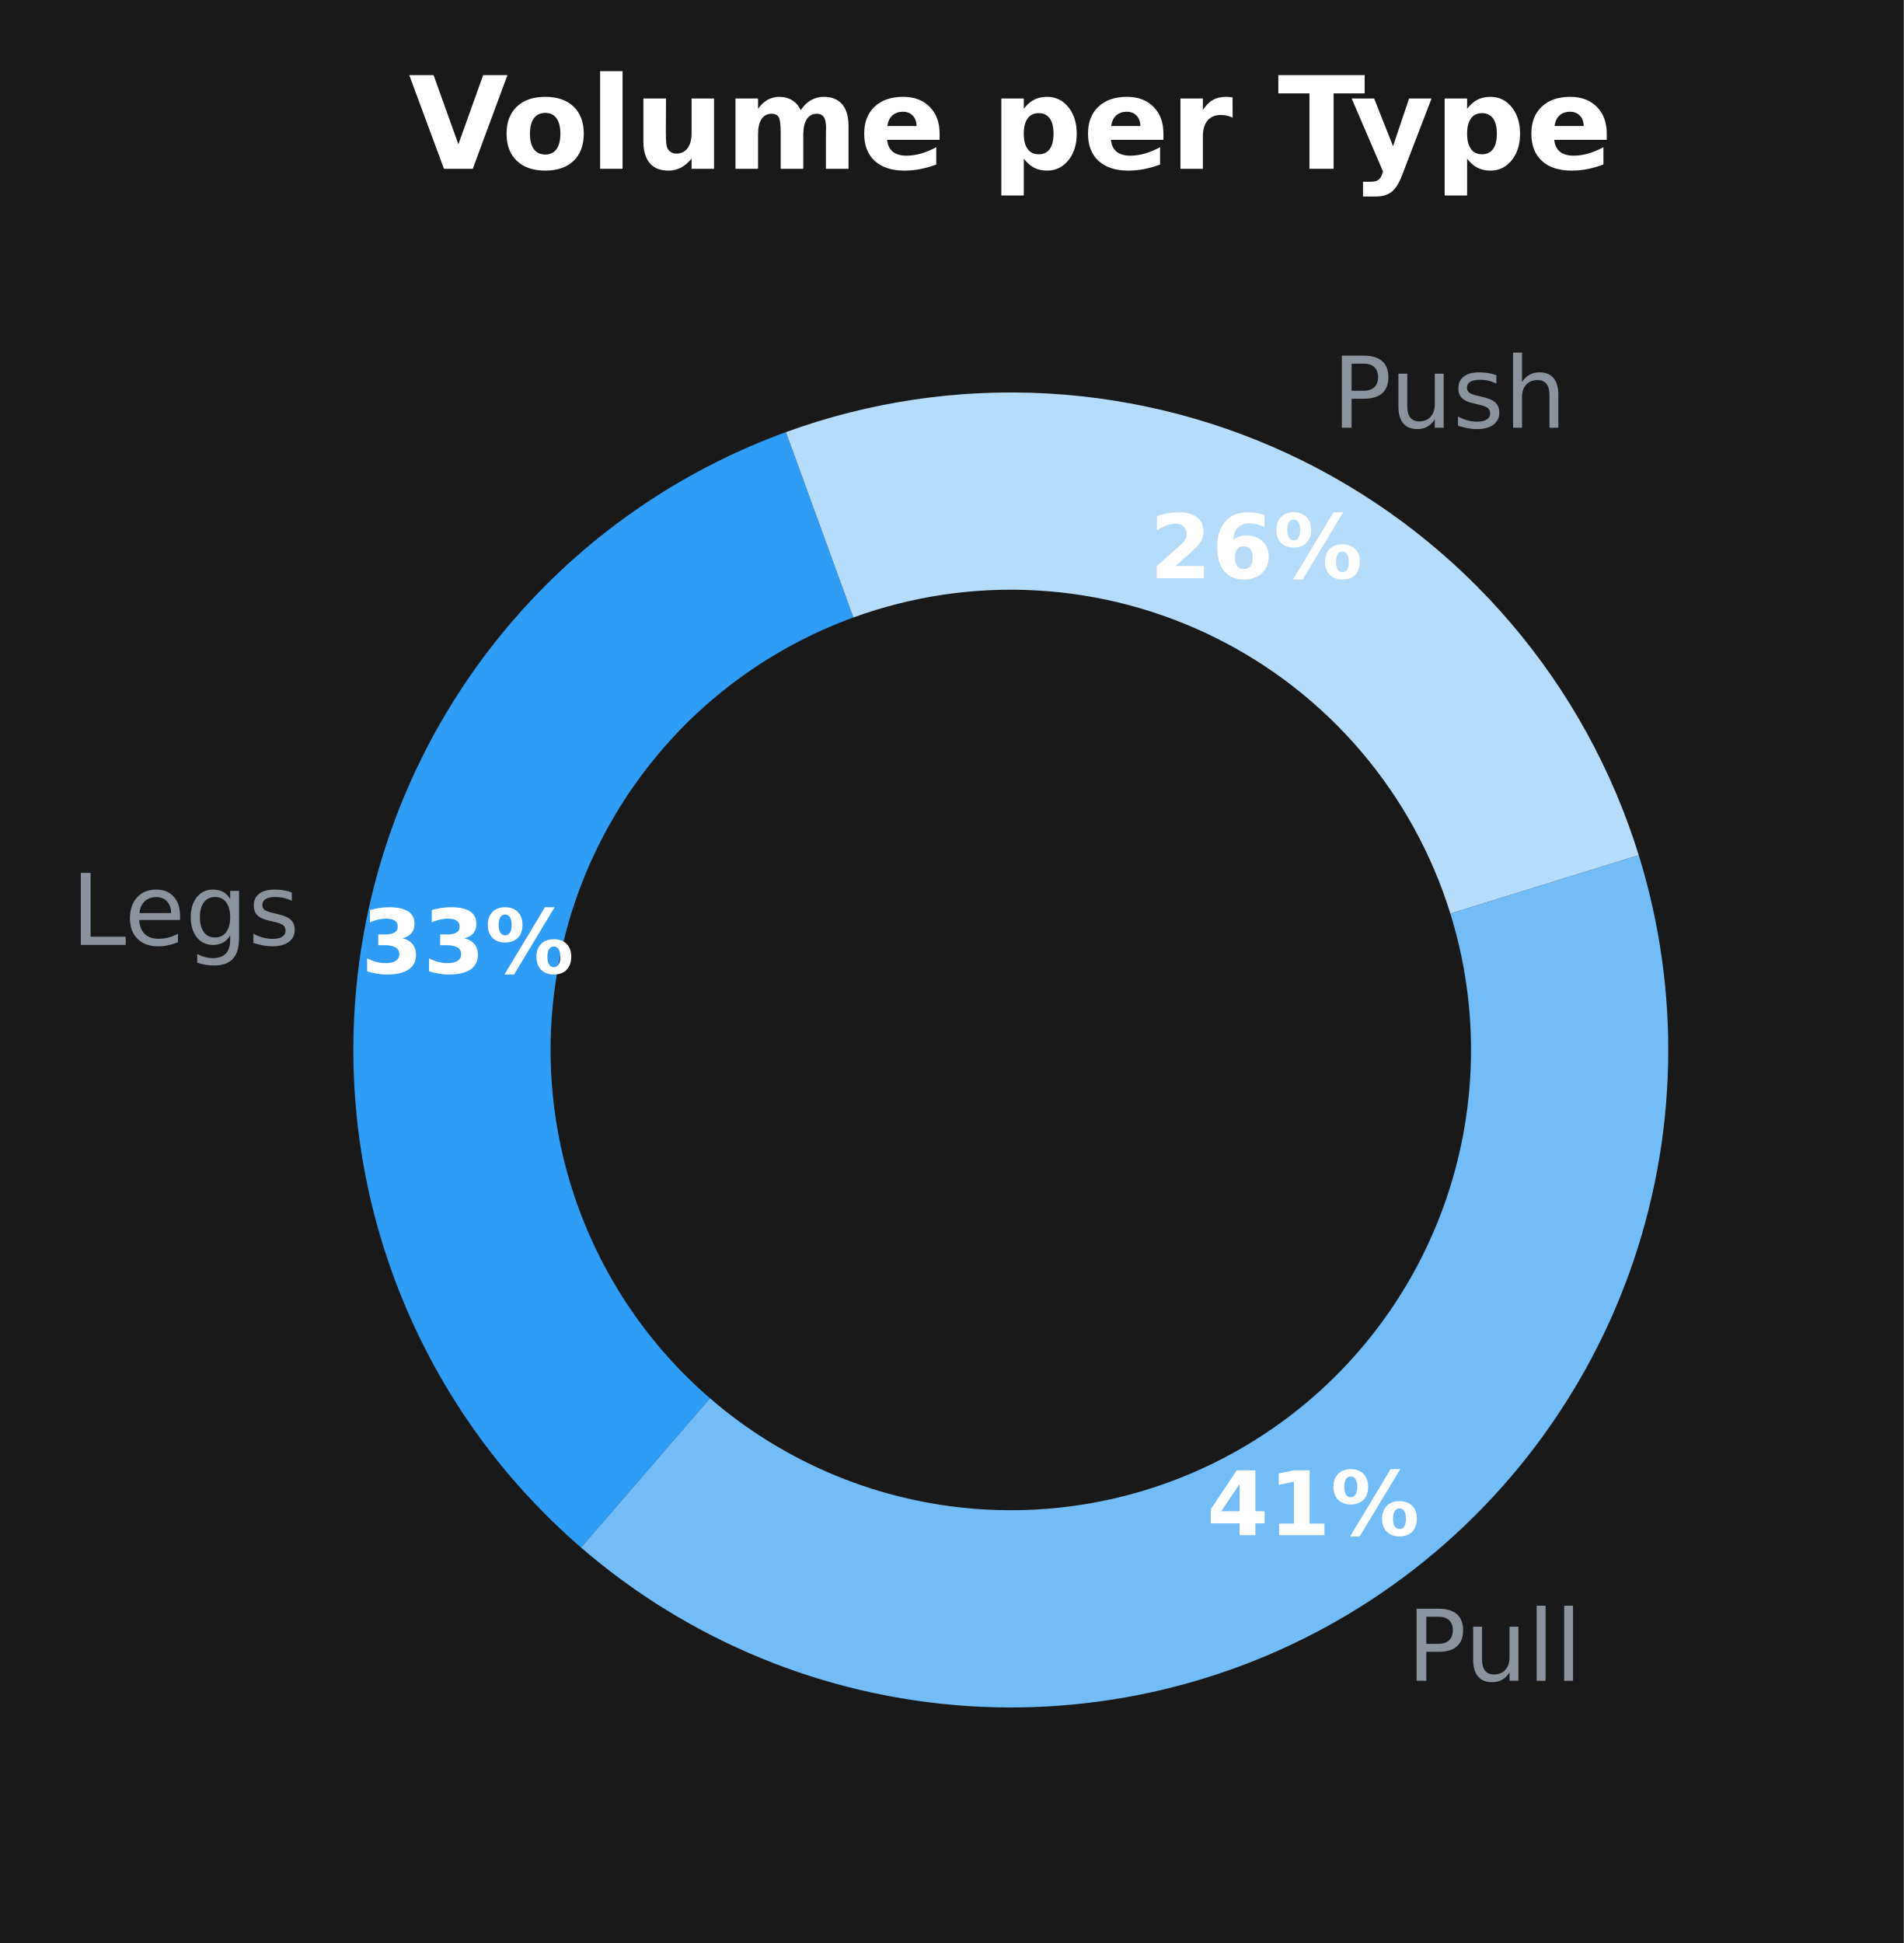
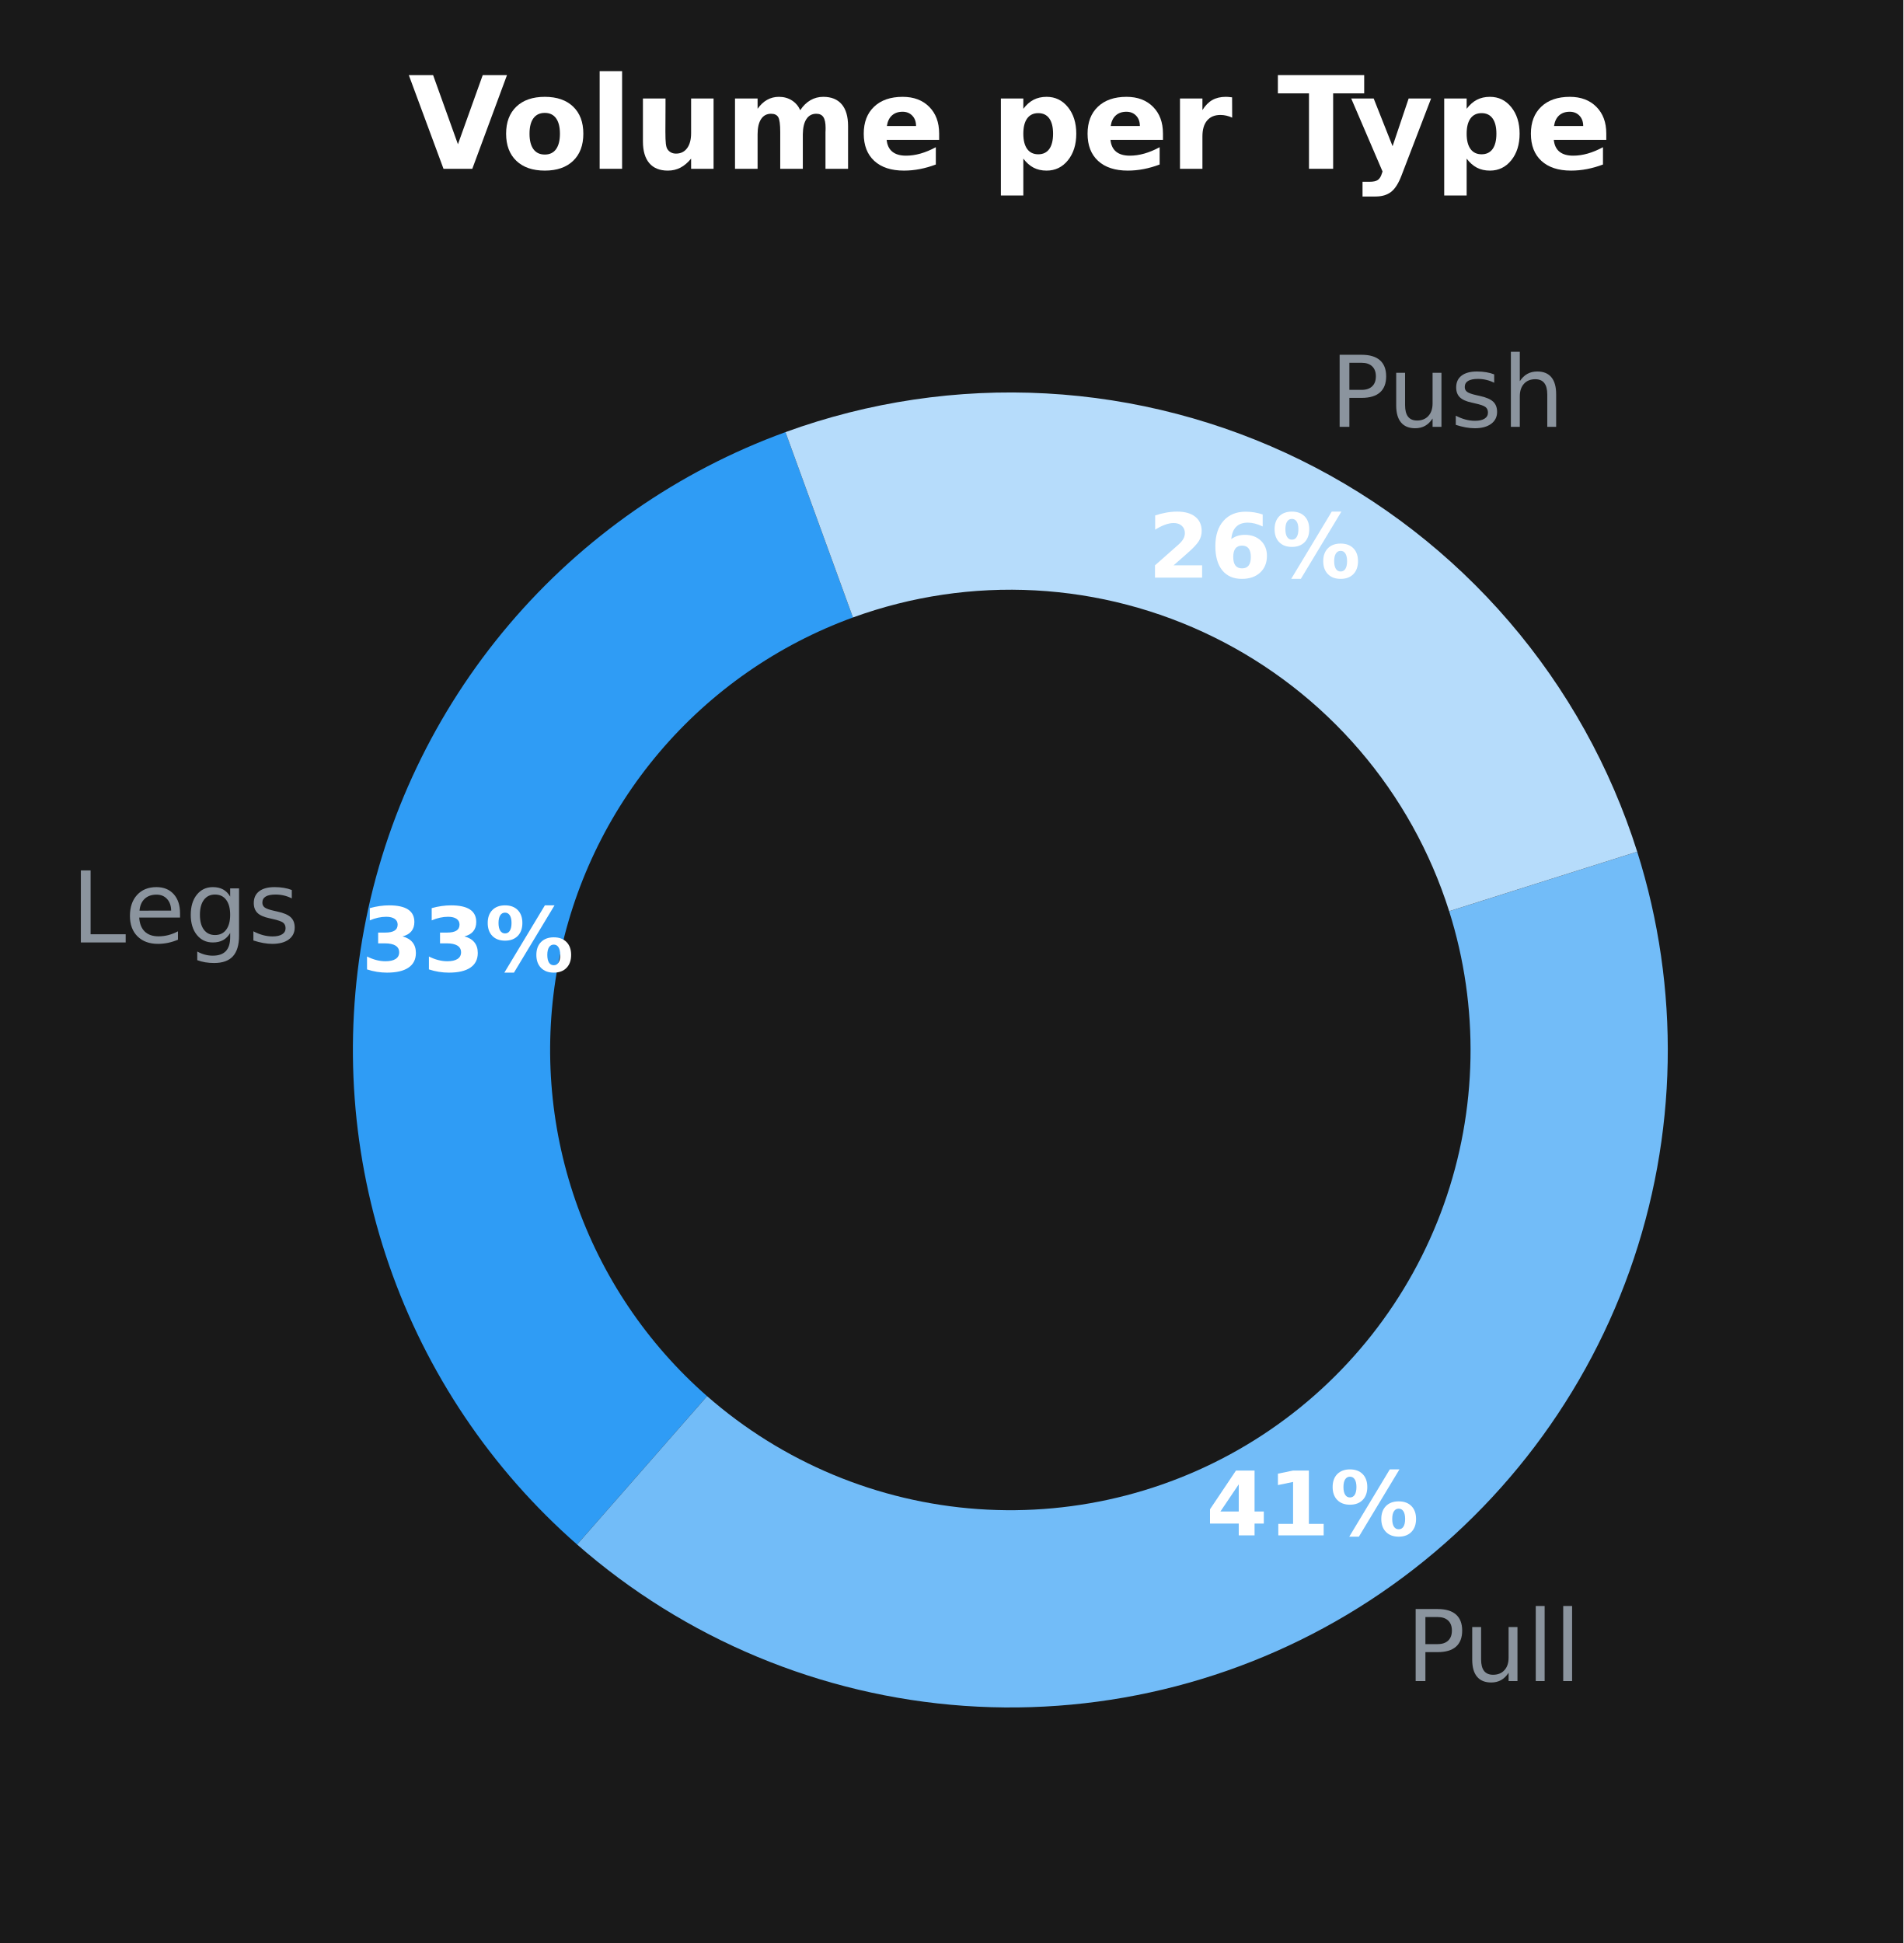
- <svg xmlns="http://www.w3.org/2000/svg" xmlns:xlink="http://www.w3.org/1999/xlink" width="192.644pt" height="196.598pt" viewBox="0 0 192.644 196.598" version="1.1">
+ <svg xmlns="http://www.w3.org/2000/svg" xmlns:xlink="http://www.w3.org/1999/xlink" width="192.597pt" height="196.598pt" viewBox="0 0 192.597 196.598" version="1.1">
  <defs>
    <style type="text/css">*{stroke-linejoin: round; stroke-linecap: butt}</style>
  </defs>
  <g id="figure_1">
    <g id="patch_1">
-       <path d="M 0 196.598  L 192.644 196.598  L 192.644 0  L 0 0  z " style="fill: #191919" />
+       <path d="M 0 196.598  L 192.597 196.598  L 192.597 0  L 0 0  z " style="fill: #191919" />
    </g>
    <g id="axes_1">
      <g id="patch_2">
-         <path d="M 79.53 43.722  C 68.633 47.688 58.96 54.435 51.474 63.292  C 43.989 72.148 38.947 82.809 36.851 94.214  C 34.755 105.62 35.677 117.377 39.526 128.316  C 43.374 139.255 50.016 149 58.791 156.581  L 71.839 141.478  C 65.696 136.171 61.047 129.35 58.353 121.693  C 55.659 114.035 55.014 105.805 56.481 97.821  C 57.948 89.838 61.477 82.375 66.717 76.175  C 71.957 69.976 78.728 65.253 86.356 62.477  z " style="fill: #2f9cf5" />
+         <path d="M 79.483 43.722  C 68.623 47.675 58.978 54.39 51.503 63.204  C 44.027 72.017 38.975 82.628 36.847 93.988  C 34.719 105.347 35.587 117.068 39.366 127.99  C 43.144 138.911 49.705 148.663 58.397 156.278  L 71.549 141.266  C 65.464 135.935 60.872 129.109 58.227 121.464  C 55.582 113.819 54.974 105.615 56.464 97.663  C 57.954 89.711 61.49 82.283 66.723 76.114  C 71.956 69.944 78.707 65.244 86.31 62.477  z " style="fill: #2f9cf5" />
      </g>
      <g id="patch_3">
-         <path d="M 58.791 156.581  C 69.726 166.028 83.446 171.659 97.865 172.619  C 112.283 173.579 126.629 169.815 138.719 161.902  C 150.809 153.988 159.998 142.346 164.888 128.748  C 169.777 115.15 170.105 100.323 165.823 86.522  L 146.761 92.436  C 149.759 102.097 149.529 112.476 146.106 121.995  C 142.684 131.514 136.252 139.663 127.788 145.202  C 119.325 150.742 109.283 153.377 99.19 152.705  C 89.098 152.033 79.493 148.091 71.839 141.478  z " style="fill: #72bcf8" />
+         <path d="M 58.397 156.278  C 69.319 165.847 83.079 171.581 97.563 172.602  C 112.047 173.622 126.475 169.872 138.63 161.929  C 150.785 153.986 160.012 142.278 164.893 128.603  C 169.775 114.928 170.047 100.024 165.669 86.179  L 146.64 92.197  C 149.704 101.888 149.513 112.321 146.096 121.894  C 142.68 131.466 136.221 139.662 127.712 145.222  C 119.204 150.782 109.104 153.407 98.965 152.692  C 88.826 151.978 79.195 147.964 71.549 141.266  z " style="fill: #72bcf8" />
      </g>
      <g id="patch_4">
-         <path d="M 165.823 86.522  C 163.154 77.92 158.766 69.949 152.925 63.094  C 147.084 56.238 139.912 50.64 131.844 46.638  C 123.776 42.636 114.978 40.314 105.986 39.813  C 96.994 39.312 87.993 40.642 79.53 43.722  L 86.356 62.477  C 92.28 60.321 98.581 59.39 104.875 59.741  C 111.17 60.091 117.328 61.717 122.976 64.518  C 128.624 67.319 133.644 71.238 137.733 76.037  C 141.821 80.836 144.893 86.415 146.761 92.436  z " style="fill: #b6dcfb" />
+         <path d="M 165.669 86.179  C 162.963 77.621 158.552 69.698 152.704 62.889  C 146.855 56.08 139.689 50.525 131.637 46.558  C 123.585 42.592 114.813 40.296 105.85 39.808  C 96.887 39.321 87.918 40.652 79.483 43.722  L 86.31 62.477  C 92.214 60.328 98.492 59.396 104.766 59.737  C 111.04 60.078 117.181 61.686 122.817 64.462  C 128.453 67.239 133.47 71.128 137.564 75.894  C 141.658 80.66 144.745 86.206 146.64 92.197  z " style="fill: #b6dcfb" />
      </g>
      <g id="matplotlib.axis_1" />
      <g id="matplotlib.axis_2" />
      <g id="text_1">
-         <g style="fill: #8b949e" transform="translate(7.2 95.60974) scale(0.1 -0.1)">
+         <g style="fill: #8b949e" transform="translate(7.2 95.36053) scale(0.1 -0.1)">
          <defs>
            <path id="DejaVuSans-2f" d="M 628 4666  L 1259 4666  L 1259 531  L 3531 531  L 3531 0  L 628 0  L 628 4666  z " transform="scale(0.015625)" />
            <path id="DejaVuSans-48" d="M 3597 1894  L 3597 1613  L 953 1613  Q 991 1019 1311 708  Q 1631 397 2203 397  Q 2534 397 2845 478  Q 3156 559 3463 722  L 3463 178  Q 3153 47 2828 -22  Q 2503 -91 2169 -91  Q 1331 -91 842 396  Q 353 884 353 1716  Q 353 2575 817 3079  Q 1281 3584 2069 3584  Q 2775 3584 3186 3129  Q 3597 2675 3597 1894  z M 3022 2063  Q 3016 2534 2758 2815  Q 2500 3097 2075 3097  Q 1594 3097 1305 2825  Q 1016 2553 972 2059  L 3022 2063  z " transform="scale(0.015625)" />
            <path id="DejaVuSans-4a" d="M 2906 1791  Q 2906 2416 2648 2759  Q 2391 3103 1925 3103  Q 1463 3103 1205 2759  Q 947 2416 947 1791  Q 947 1169 1205 825  Q 1463 481 1925 481  Q 2391 481 2648 825  Q 2906 1169 2906 1791  z M 3481 434  Q 3481 -459 3084 -895  Q 2688 -1331 1869 -1331  Q 1566 -1331 1297 -1286  Q 1028 -1241 775 -1147  L 775 -588  Q 1028 -725 1275 -790  Q 1522 -856 1778 -856  Q 2344 -856 2625 -561  Q 2906 -266 2906 331  L 2906 616  Q 2728 306 2450 153  Q 2172 0 1784 0  Q 1141 0 747 490  Q 353 981 353 1791  Q 353 2603 747 3093  Q 1141 3584 1784 3584  Q 2172 3584 2450 3431  Q 2728 3278 2906 2969  L 2906 3500  L 3481 3500  L 3481 434  z " transform="scale(0.015625)" />
            <path id="DejaVuSans-56" d="M 2834 3397  L 2834 2853  Q 2591 2978 2328 3040  Q 2066 3103 1784 3103  Q 1356 3103 1142 2972  Q 928 2841 928 2578  Q 928 2378 1081 2264  Q 1234 2150 1697 2047  L 1894 2003  Q 2506 1872 2764 1633  Q 3022 1394 3022 966  Q 3022 478 2636 193  Q 2250 -91 1575 -91  Q 1294 -91 989 -36  Q 684 19 347 128  L 347 722  Q 666 556 975 473  Q 1284 391 1588 391  Q 1994 391 2212 530  Q 2431 669 2431 922  Q 2431 1156 2273 1281  Q 2116 1406 1581 1522  L 1381 1569  Q 847 1681 609 1914  Q 372 2147 372 2553  Q 372 3047 722 3315  Q 1072 3584 1716 3584  Q 2034 3584 2315 3537  Q 2597 3491 2834 3397  z " transform="scale(0.015625)" />
          </defs>
          <use xlink:href="#DejaVuSans-2f" />
          <use xlink:href="#DejaVuSans-48" transform="translate(53.96875 0)" />
          <use xlink:href="#DejaVuSans-4a" transform="translate(115.5 0)" />
          <use xlink:href="#DejaVuSans-56" transform="translate(178.9844 0)" />
        </g>
      </g>
      <g id="text_2">
-         <g style="fill: #8b949e" transform="translate(142.3626 170.0659) scale(0.1 -0.1)">
+         <g style="fill: #8b949e" transform="translate(142.2693 170.0967) scale(0.1 -0.1)">
          <defs>
            <path id="DejaVuSans-33" d="M 1259 4147  L 1259 2394  L 2053 2394  Q 2494 2394 2734 2622  Q 2975 2850 2975 3272  Q 2975 3691 2734 3919  Q 2494 4147 2053 4147  L 1259 4147  z M 628 4666  L 2053 4666  Q 2838 4666 3239 4311  Q 3641 3956 3641 3272  Q 3641 2581 3239 2228  Q 2838 1875 2053 1875  L 1259 1875  L 1259 0  L 628 0  L 628 4666  z " transform="scale(0.015625)" />
            <path id="DejaVuSans-58" d="M 544 1381  L 544 3500  L 1119 3500  L 1119 1403  Q 1119 906 1312 657  Q 1506 409 1894 409  Q 2359 409 2629 706  Q 2900 1003 2900 1516  L 2900 3500  L 3475 3500  L 3475 0  L 2900 0  L 2900 538  Q 2691 219 2414 64  Q 2138 -91 1772 -91  Q 1169 -91 856 284  Q 544 659 544 1381  z M 1991 3584  L 1991 3584  z " transform="scale(0.015625)" />
            <path id="DejaVuSans-4f" d="M 603 4863  L 1178 4863  L 1178 0  L 603 0  L 603 4863  z " transform="scale(0.015625)" />
          </defs>
          <use xlink:href="#DejaVuSans-33" />
          <use xlink:href="#DejaVuSans-58" transform="translate(58.54688 0)" />
          <use xlink:href="#DejaVuSans-4f" transform="translate(121.9219 0)" />
          <use xlink:href="#DejaVuSans-4f" transform="translate(149.7031 0)" />
        </g>
      </g>
      <g id="text_3">
-         <g style="fill: #8b949e" transform="translate(134.7998 43.27597) scale(0.1 -0.1)">
+         <g style="fill: #8b949e" transform="translate(134.5767 43.18855) scale(0.1 -0.1)">
          <defs>
            <path id="DejaVuSans-4b" d="M 3513 2113  L 3513 0  L 2938 0  L 2938 2094  Q 2938 2591 2744 2837  Q 2550 3084 2163 3084  Q 1697 3084 1428 2787  Q 1159 2491 1159 1978  L 1159 0  L 581 0  L 581 4863  L 1159 4863  L 1159 2956  Q 1366 3272 1645 3428  Q 1925 3584 2291 3584  Q 2894 3584 3203 3211  Q 3513 2838 3513 2113  z " transform="scale(0.015625)" />
          </defs>
          <use xlink:href="#DejaVuSans-33" />
          <use xlink:href="#DejaVuSans-58" transform="translate(58.54688 0)" />
          <use xlink:href="#DejaVuSans-56" transform="translate(121.9219 0)" />
          <use xlink:href="#DejaVuSans-4b" transform="translate(174.0156 0)" />
        </g>
      </g>
      <g id="text_4">
-         <g style="fill: #ffffff" transform="translate(36.54908 98.47609) scale(0.09 -0.09)">
+         <g style="fill: #ffffff" transform="translate(36.53816 98.28579) scale(0.09 -0.09)">
          <defs>
            <path id="DejaVuSans-Bold-16" d="M 2981 2516  Q 3453 2394 3698 2092  Q 3944 1791 3944 1325  Q 3944 631 3412 270  Q 2881 -91 1863 -91  Q 1503 -91 1142 -33  Q 781 25 428 141  L 428 1069  Q 766 900 1098 814  Q 1431 728 1753 728  Q 2231 728 2486 893  Q 2741 1059 2741 1369  Q 2741 1688 2480 1852  Q 2219 2016 1709 2016  L 1228 2016  L 1228 2791  L 1734 2791  Q 2188 2791 2409 2933  Q 2631 3075 2631 3366  Q 2631 3634 2415 3781  Q 2200 3928 1806 3928  Q 1516 3928 1219 3862  Q 922 3797 628 3669  L 628 4550  Q 984 4650 1334 4700  Q 1684 4750 2022 4750  Q 2931 4750 3382 4451  Q 3834 4153 3834 3553  Q 3834 3144 3618 2883  Q 3403 2622 2981 2516  z " transform="scale(0.015625)" />
            <path id="DejaVuSans-Bold-8" d="M 4959 1925  Q 4738 1925 4616 1733  Q 4494 1541 4494 1184  Q 4494 825 4614 633  Q 4734 441 4959 441  Q 5184 441 5303 633  Q 5422 825 5422 1184  Q 5422 1541 5301 1733  Q 5181 1925 4959 1925  z M 4959 2450  Q 5541 2450 5875 2112  Q 6209 1775 6209 1184  Q 6209 594 5875 251  Q 5541 -91 4959 -91  Q 4378 -91 4042 251  Q 3706 594 3706 1184  Q 3706 1772 4042 2111  Q 4378 2450 4959 2450  z M 2094 -91  L 1403 -91  L 4319 4750  L 5013 4750  L 2094 -91  z M 1453 4750  Q 2034 4750 2367 4411  Q 2700 4072 2700 3481  Q 2700 2891 2367 2550  Q 2034 2209 1453 2209  Q 872 2209 539 2550  Q 206 2891 206 3481  Q 206 4072 539 4411  Q 872 4750 1453 4750  z M 1453 4225  Q 1228 4225 1106 4031  Q 984 3838 984 3481  Q 984 3122 1106 2926  Q 1228 2731 1453 2731  Q 1678 2731 1798 2926  Q 1919 3122 1919 3481  Q 1919 3838 1797 4031  Q 1675 4225 1453 4225  z " transform="scale(0.015625)" />
          </defs>
          <use xlink:href="#DejaVuSans-Bold-16" />
          <use xlink:href="#DejaVuSans-Bold-16" transform="translate(69.57812 0)" />
          <use xlink:href="#DejaVuSans-Bold-8" transform="translate(139.1562 0)" />
        </g>
      </g>
      <g id="text_5">
-         <g style="fill: #ffffff" transform="translate(122.1182 155.3332) scale(0.09 -0.09)">
+         <g style="fill: #ffffff" transform="translate(122.036 155.3567) scale(0.09 -0.09)">
          <defs>
            <path id="DejaVuSans-Bold-17" d="M 2356 3675  L 1038 1722  L 2356 1722  L 2356 3675  z M 2156 4666  L 3494 4666  L 3494 1722  L 4159 1722  L 4159 850  L 3494 850  L 3494 0  L 2356 0  L 2356 850  L 288 850  L 288 1881  L 2156 4666  z " transform="scale(0.015625)" />
            <path id="DejaVuSans-Bold-14" d="M 750 831  L 1813 831  L 1813 3847  L 722 3622  L 722 4441  L 1806 4666  L 2950 4666  L 2950 831  L 4013 831  L 4013 0  L 750 0  L 750 831  z " transform="scale(0.015625)" />
          </defs>
          <use xlink:href="#DejaVuSans-Bold-17" />
          <use xlink:href="#DejaVuSans-Bold-14" transform="translate(69.57812 0)" />
          <use xlink:href="#DejaVuSans-Bold-8" transform="translate(139.1562 0)" />
        </g>
      </g>
      <g id="text_6">
-         <g style="fill: #ffffff" transform="translate(116.343 58.51182) scale(0.09 -0.09)">
+         <g style="fill: #ffffff" transform="translate(116.1617 58.44506) scale(0.09 -0.09)">
          <defs>
            <path id="DejaVuSans-Bold-15" d="M 1844 884  L 3897 884  L 3897 0  L 506 0  L 506 884  L 2209 2388  Q 2438 2594 2547 2791  Q 2656 2988 2656 3200  Q 2656 3528 2436 3728  Q 2216 3928 1850 3928  Q 1569 3928 1234 3808  Q 900 3688 519 3450  L 519 4475  Q 925 4609 1322 4679  Q 1719 4750 2100 4750  Q 2938 4750 3402 4381  Q 3866 4013 3866 3353  Q 3866 2972 3669 2642  Q 3472 2313 2841 1759  L 1844 884  z " transform="scale(0.015625)" />
            <path id="DejaVuSans-Bold-19" d="M 2316 2303  Q 2000 2303 1842 2098  Q 1684 1894 1684 1484  Q 1684 1075 1842 870  Q 2000 666 2316 666  Q 2634 666 2792 870  Q 2950 1075 2950 1484  Q 2950 1894 2792 2098  Q 2634 2303 2316 2303  z M 3803 4544  L 3803 3681  Q 3506 3822 3243 3889  Q 2981 3956 2731 3956  Q 2194 3956 1894 3657  Q 1594 3359 1544 2772  Q 1750 2925 1990 3001  Q 2231 3078 2516 3078  Q 3231 3078 3670 2659  Q 4109 2241 4109 1563  Q 4109 813 3618 361  Q 3128 -91 2303 -91  Q 1394 -91 895 523  Q 397 1138 397 2266  Q 397 3422 980 4083  Q 1563 4744 2578 4744  Q 2900 4744 3203 4694  Q 3506 4644 3803 4544  z " transform="scale(0.015625)" />
          </defs>
          <use xlink:href="#DejaVuSans-Bold-15" />
          <use xlink:href="#DejaVuSans-Bold-19" transform="translate(69.57812 0)" />
          <use xlink:href="#DejaVuSans-Bold-8" transform="translate(139.1562 0)" />
        </g>
      </g>
      <g id="text_7">
-         <g style="fill: #ffffff" transform="translate(41.35112 17.07797) scale(0.13 -0.13)">
+         <g style="fill: #ffffff" transform="translate(41.30488 17.07797) scale(0.13 -0.13)">
          <defs>
            <path id="DejaVuSans-Bold-39" d="M 31 4666  L 1241 4666  L 2478 1222  L 3713 4666  L 4922 4666  L 3194 0  L 1759 0  L 31 4666  z " transform="scale(0.015625)" />
            <path id="DejaVuSans-Bold-52" d="M 2203 2784  Q 1831 2784 1636 2517  Q 1441 2250 1441 1747  Q 1441 1244 1636 976  Q 1831 709 2203 709  Q 2569 709 2762 976  Q 2956 1244 2956 1747  Q 2956 2250 2762 2517  Q 2569 2784 2203 2784  z M 2203 3584  Q 3106 3584 3614 3096  Q 4122 2609 4122 1747  Q 4122 884 3614 396  Q 3106 -91 2203 -91  Q 1297 -91 786 396  Q 275 884 275 1747  Q 275 2609 786 3096  Q 1297 3584 2203 3584  z " transform="scale(0.015625)" />
            <path id="DejaVuSans-Bold-4f" d="M 538 4863  L 1656 4863  L 1656 0  L 538 0  L 538 4863  z " transform="scale(0.015625)" />
            <path id="DejaVuSans-Bold-58" d="M 500 1363  L 500 3500  L 1625 3500  L 1625 3150  Q 1625 2866 1622 2436  Q 1619 2006 1619 1863  Q 1619 1441 1641 1255  Q 1663 1069 1716 984  Q 1784 875 1895 815  Q 2006 756 2150 756  Q 2500 756 2700 1025  Q 2900 1294 2900 1772  L 2900 3500  L 4019 3500  L 4019 0  L 2900 0  L 2900 506  Q 2647 200 2364 54  Q 2081 -91 1741 -91  Q 1134 -91 817 281  Q 500 653 500 1363  z " transform="scale(0.015625)" />
            <path id="DejaVuSans-Bold-50" d="M 3781 2919  Q 3994 3244 4286 3414  Q 4578 3584 4928 3584  Q 5531 3584 5847 3212  Q 6163 2841 6163 2131  L 6163 0  L 5038 0  L 5038 1825  Q 5041 1866 5042 1909  Q 5044 1953 5044 2034  Q 5044 2406 4934 2573  Q 4825 2741 4581 2741  Q 4263 2741 4089 2478  Q 3916 2216 3909 1719  L 3909 0  L 2784 0  L 2784 1825  Q 2784 2406 2684 2573  Q 2584 2741 2328 2741  Q 2006 2741 1831 2477  Q 1656 2213 1656 1722  L 1656 0  L 531 0  L 531 3500  L 1656 3500  L 1656 2988  Q 1863 3284 2130 3434  Q 2397 3584 2719 3584  Q 3081 3584 3359 3409  Q 3638 3234 3781 2919  z " transform="scale(0.015625)" />
            <path id="DejaVuSans-Bold-48" d="M 4031 1759  L 4031 1441  L 1416 1441  Q 1456 1047 1700 850  Q 1944 653 2381 653  Q 2734 653 3104 758  Q 3475 863 3866 1075  L 3866 213  Q 3469 63 3072 -14  Q 2675 -91 2278 -91  Q 1328 -91 801 392  Q 275 875 275 1747  Q 275 2603 792 3093  Q 1309 3584 2216 3584  Q 3041 3584 3536 3087  Q 4031 2591 4031 1759  z M 2881 2131  Q 2881 2450 2695 2645  Q 2509 2841 2209 2841  Q 1884 2841 1681 2658  Q 1478 2475 1428 2131  L 2881 2131  z " transform="scale(0.015625)" />
            <path id="DejaVuSans-Bold-3" transform="scale(0.015625)" />
            <path id="DejaVuSans-Bold-53" d="M 1656 506  L 1656 -1331  L 538 -1331  L 538 3500  L 1656 3500  L 1656 2988  Q 1888 3294 2169 3439  Q 2450 3584 2816 3584  Q 3463 3584 3878 3070  Q 4294 2556 4294 1747  Q 4294 938 3878 423  Q 3463 -91 2816 -91  Q 2450 -91 2169 54  Q 1888 200 1656 506  z M 2400 2772  Q 2041 2772 1848 2508  Q 1656 2244 1656 1747  Q 1656 1250 1848 986  Q 2041 722 2400 722  Q 2759 722 2948 984  Q 3138 1247 3138 1747  Q 3138 2247 2948 2509  Q 2759 2772 2400 2772  z " transform="scale(0.015625)" />
            <path id="DejaVuSans-Bold-55" d="M 3138 2547  Q 2991 2616 2845 2648  Q 2700 2681 2553 2681  Q 2122 2681 1889 2404  Q 1656 2128 1656 1613  L 1656 0  L 538 0  L 538 3500  L 1656 3500  L 1656 2925  Q 1872 3269 2151 3426  Q 2431 3584 2822 3584  Q 2878 3584 2943 3579  Q 3009 3575 3134 3559  L 3138 2547  z " transform="scale(0.015625)" />
            <path id="DejaVuSans-Bold-37" d="M 31 4666  L 4331 4666  L 4331 3756  L 2784 3756  L 2784 0  L 1581 0  L 1581 3756  L 31 3756  L 31 4666  z " transform="scale(0.015625)" />
            <path id="DejaVuSans-Bold-5c" d="M 78 3500  L 1197 3500  L 2138 1125  L 2938 3500  L 4056 3500  L 2584 -331  Q 2363 -916 2067 -1148  Q 1772 -1381 1288 -1381  L 641 -1381  L 641 -647  L 991 -647  Q 1275 -647 1404 -556  Q 1534 -466 1606 -231  L 1638 -134  L 78 3500  z " transform="scale(0.015625)" />
          </defs>
          <use xlink:href="#DejaVuSans-Bold-39" />
          <use xlink:href="#DejaVuSans-Bold-52" transform="translate(71.92188 0)" />
          <use xlink:href="#DejaVuSans-Bold-4f" transform="translate(140.625 0)" />
          <use xlink:href="#DejaVuSans-Bold-58" transform="translate(174.9062 0)" />
          <use xlink:href="#DejaVuSans-Bold-50" transform="translate(246.0938 0)" />
          <use xlink:href="#DejaVuSans-Bold-48" transform="translate(350.2969 0)" />
          <use xlink:href="#DejaVuSans-Bold-3" transform="translate(418.125 0)" />
          <use xlink:href="#DejaVuSans-Bold-53" transform="translate(452.9375 0)" />
          <use xlink:href="#DejaVuSans-Bold-48" transform="translate(524.5156 0)" />
          <use xlink:href="#DejaVuSans-Bold-55" transform="translate(592.3438 0)" />
          <use xlink:href="#DejaVuSans-Bold-3" transform="translate(641.6562 0)" />
          <use xlink:href="#DejaVuSans-Bold-37" transform="translate(676.4688 0)" />
          <use xlink:href="#DejaVuSans-Bold-5c" transform="translate(732.8281 0)" />
          <use xlink:href="#DejaVuSans-Bold-53" transform="translate(798.0156 0)" />
          <use xlink:href="#DejaVuSans-Bold-48" transform="translate(869.5938 0)" />
        </g>
      </g>
    </g>
  </g>
</svg>
